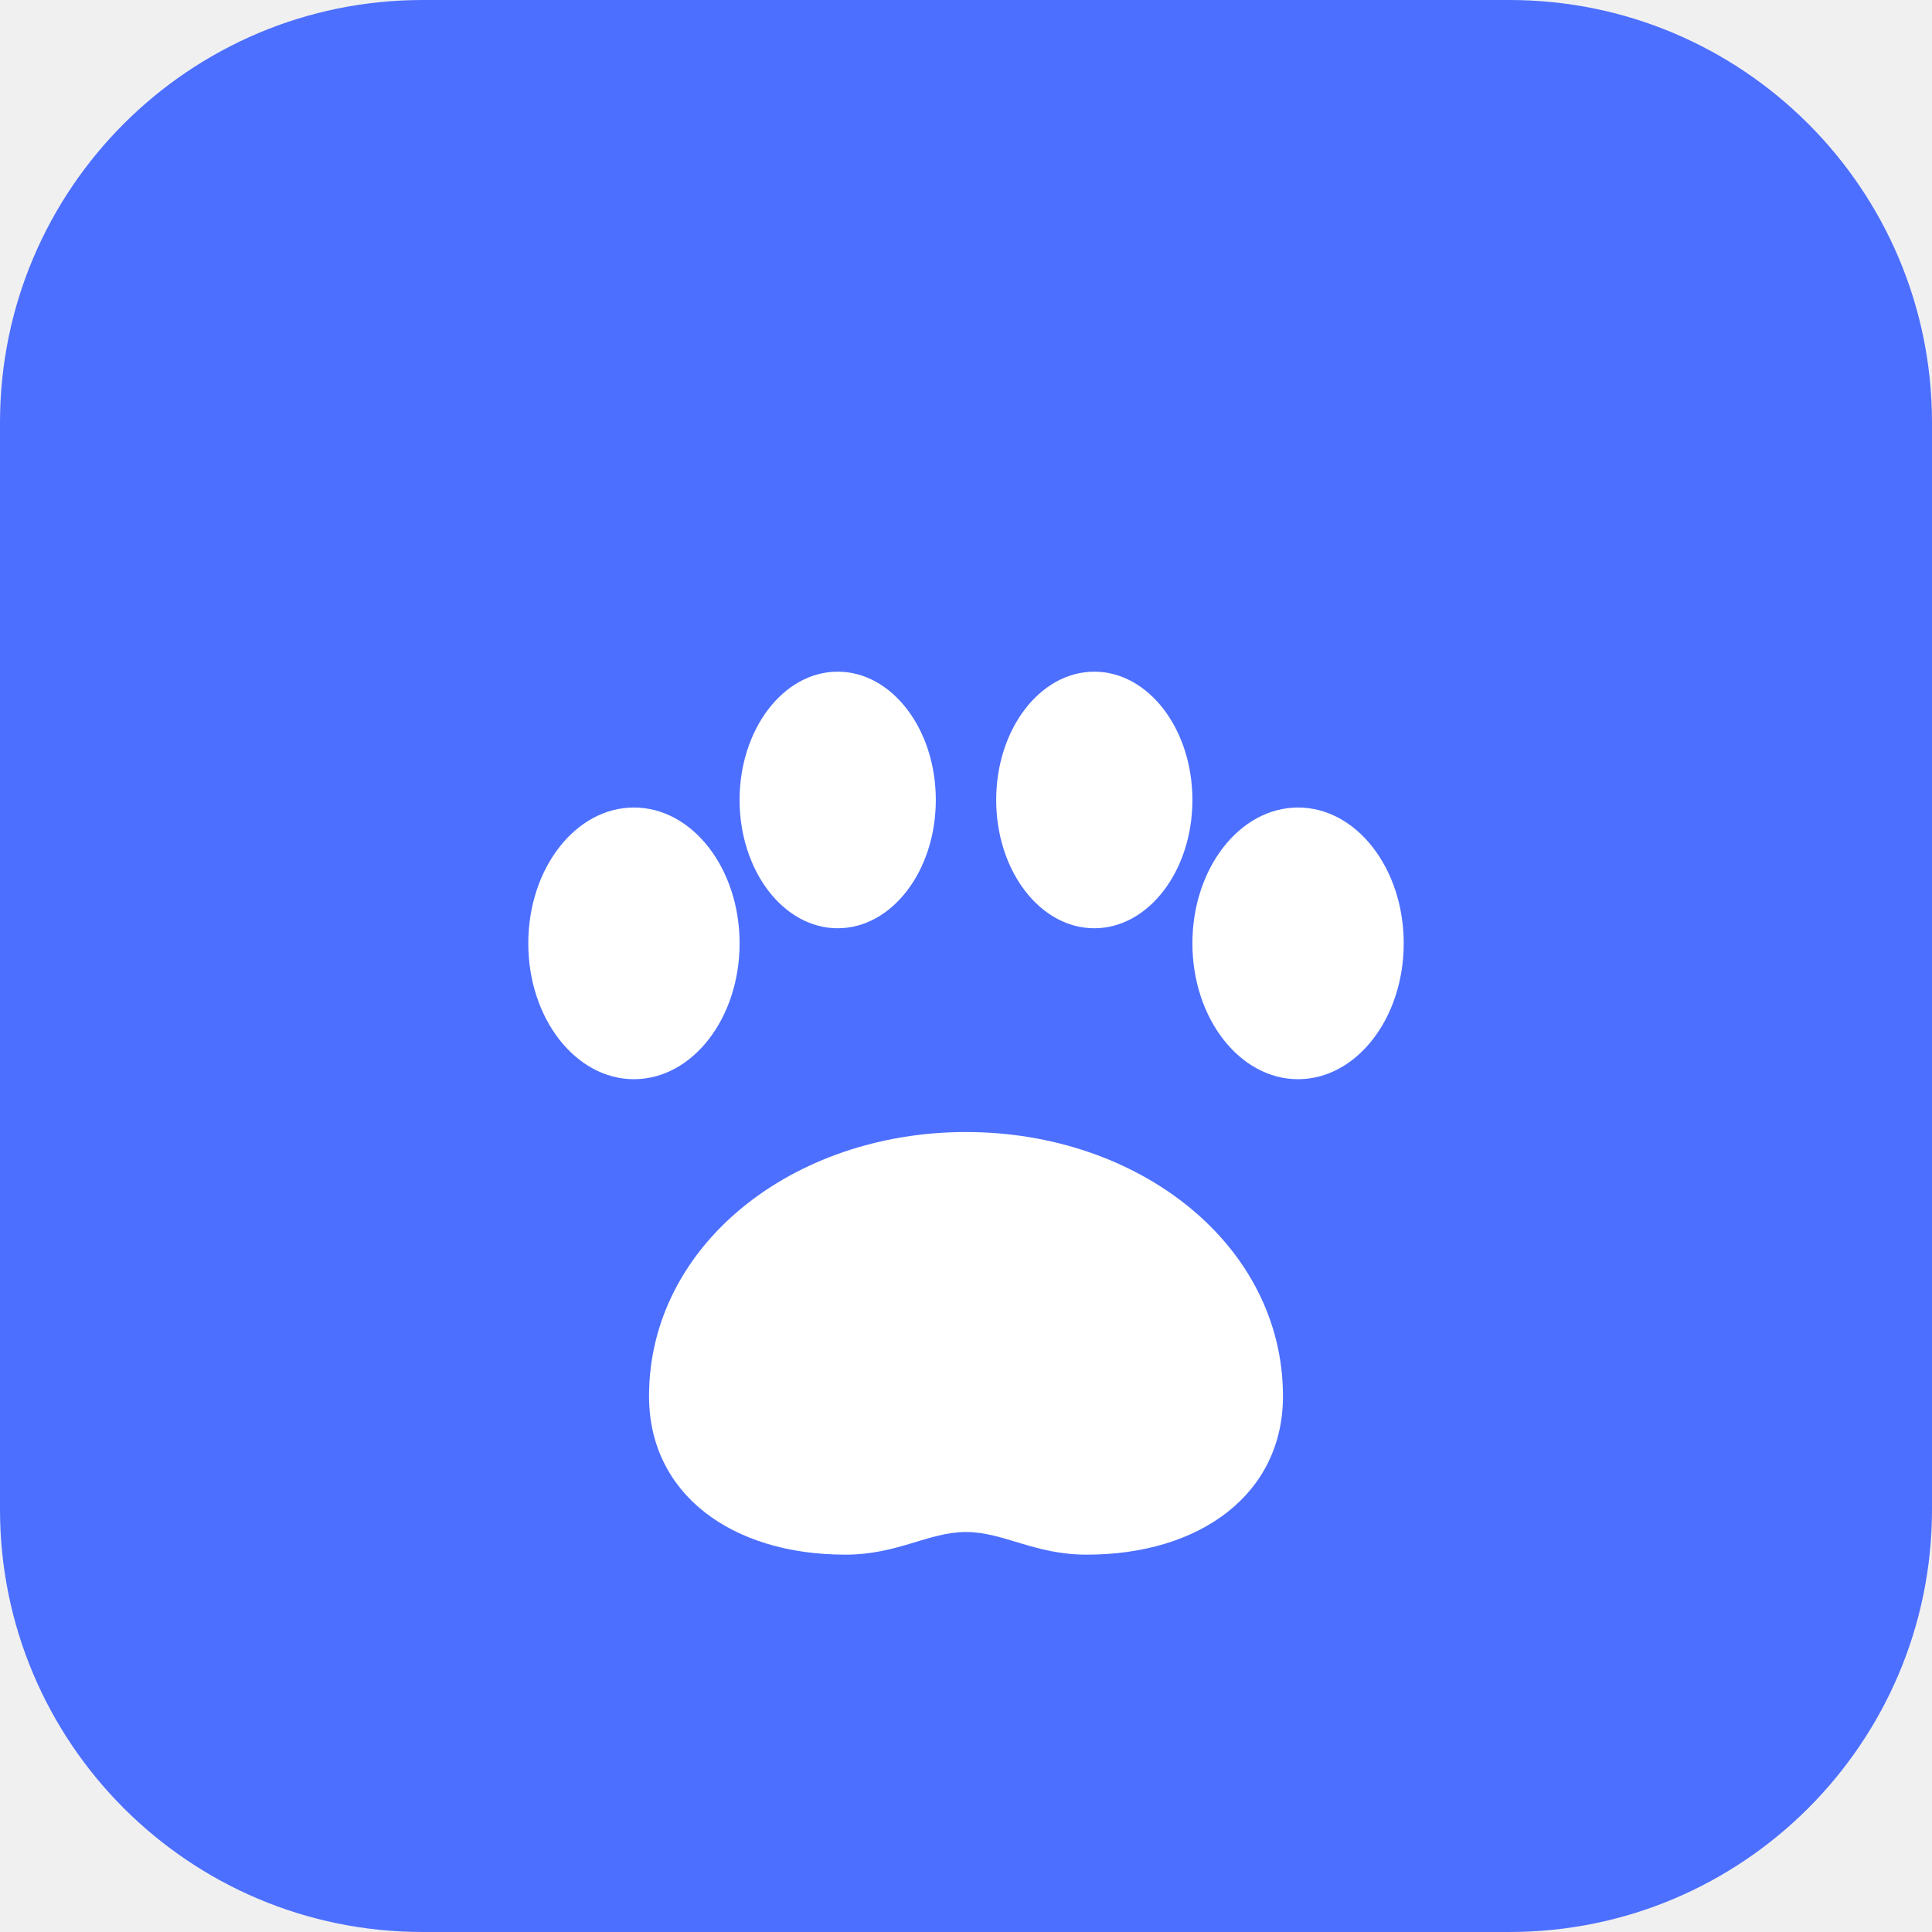
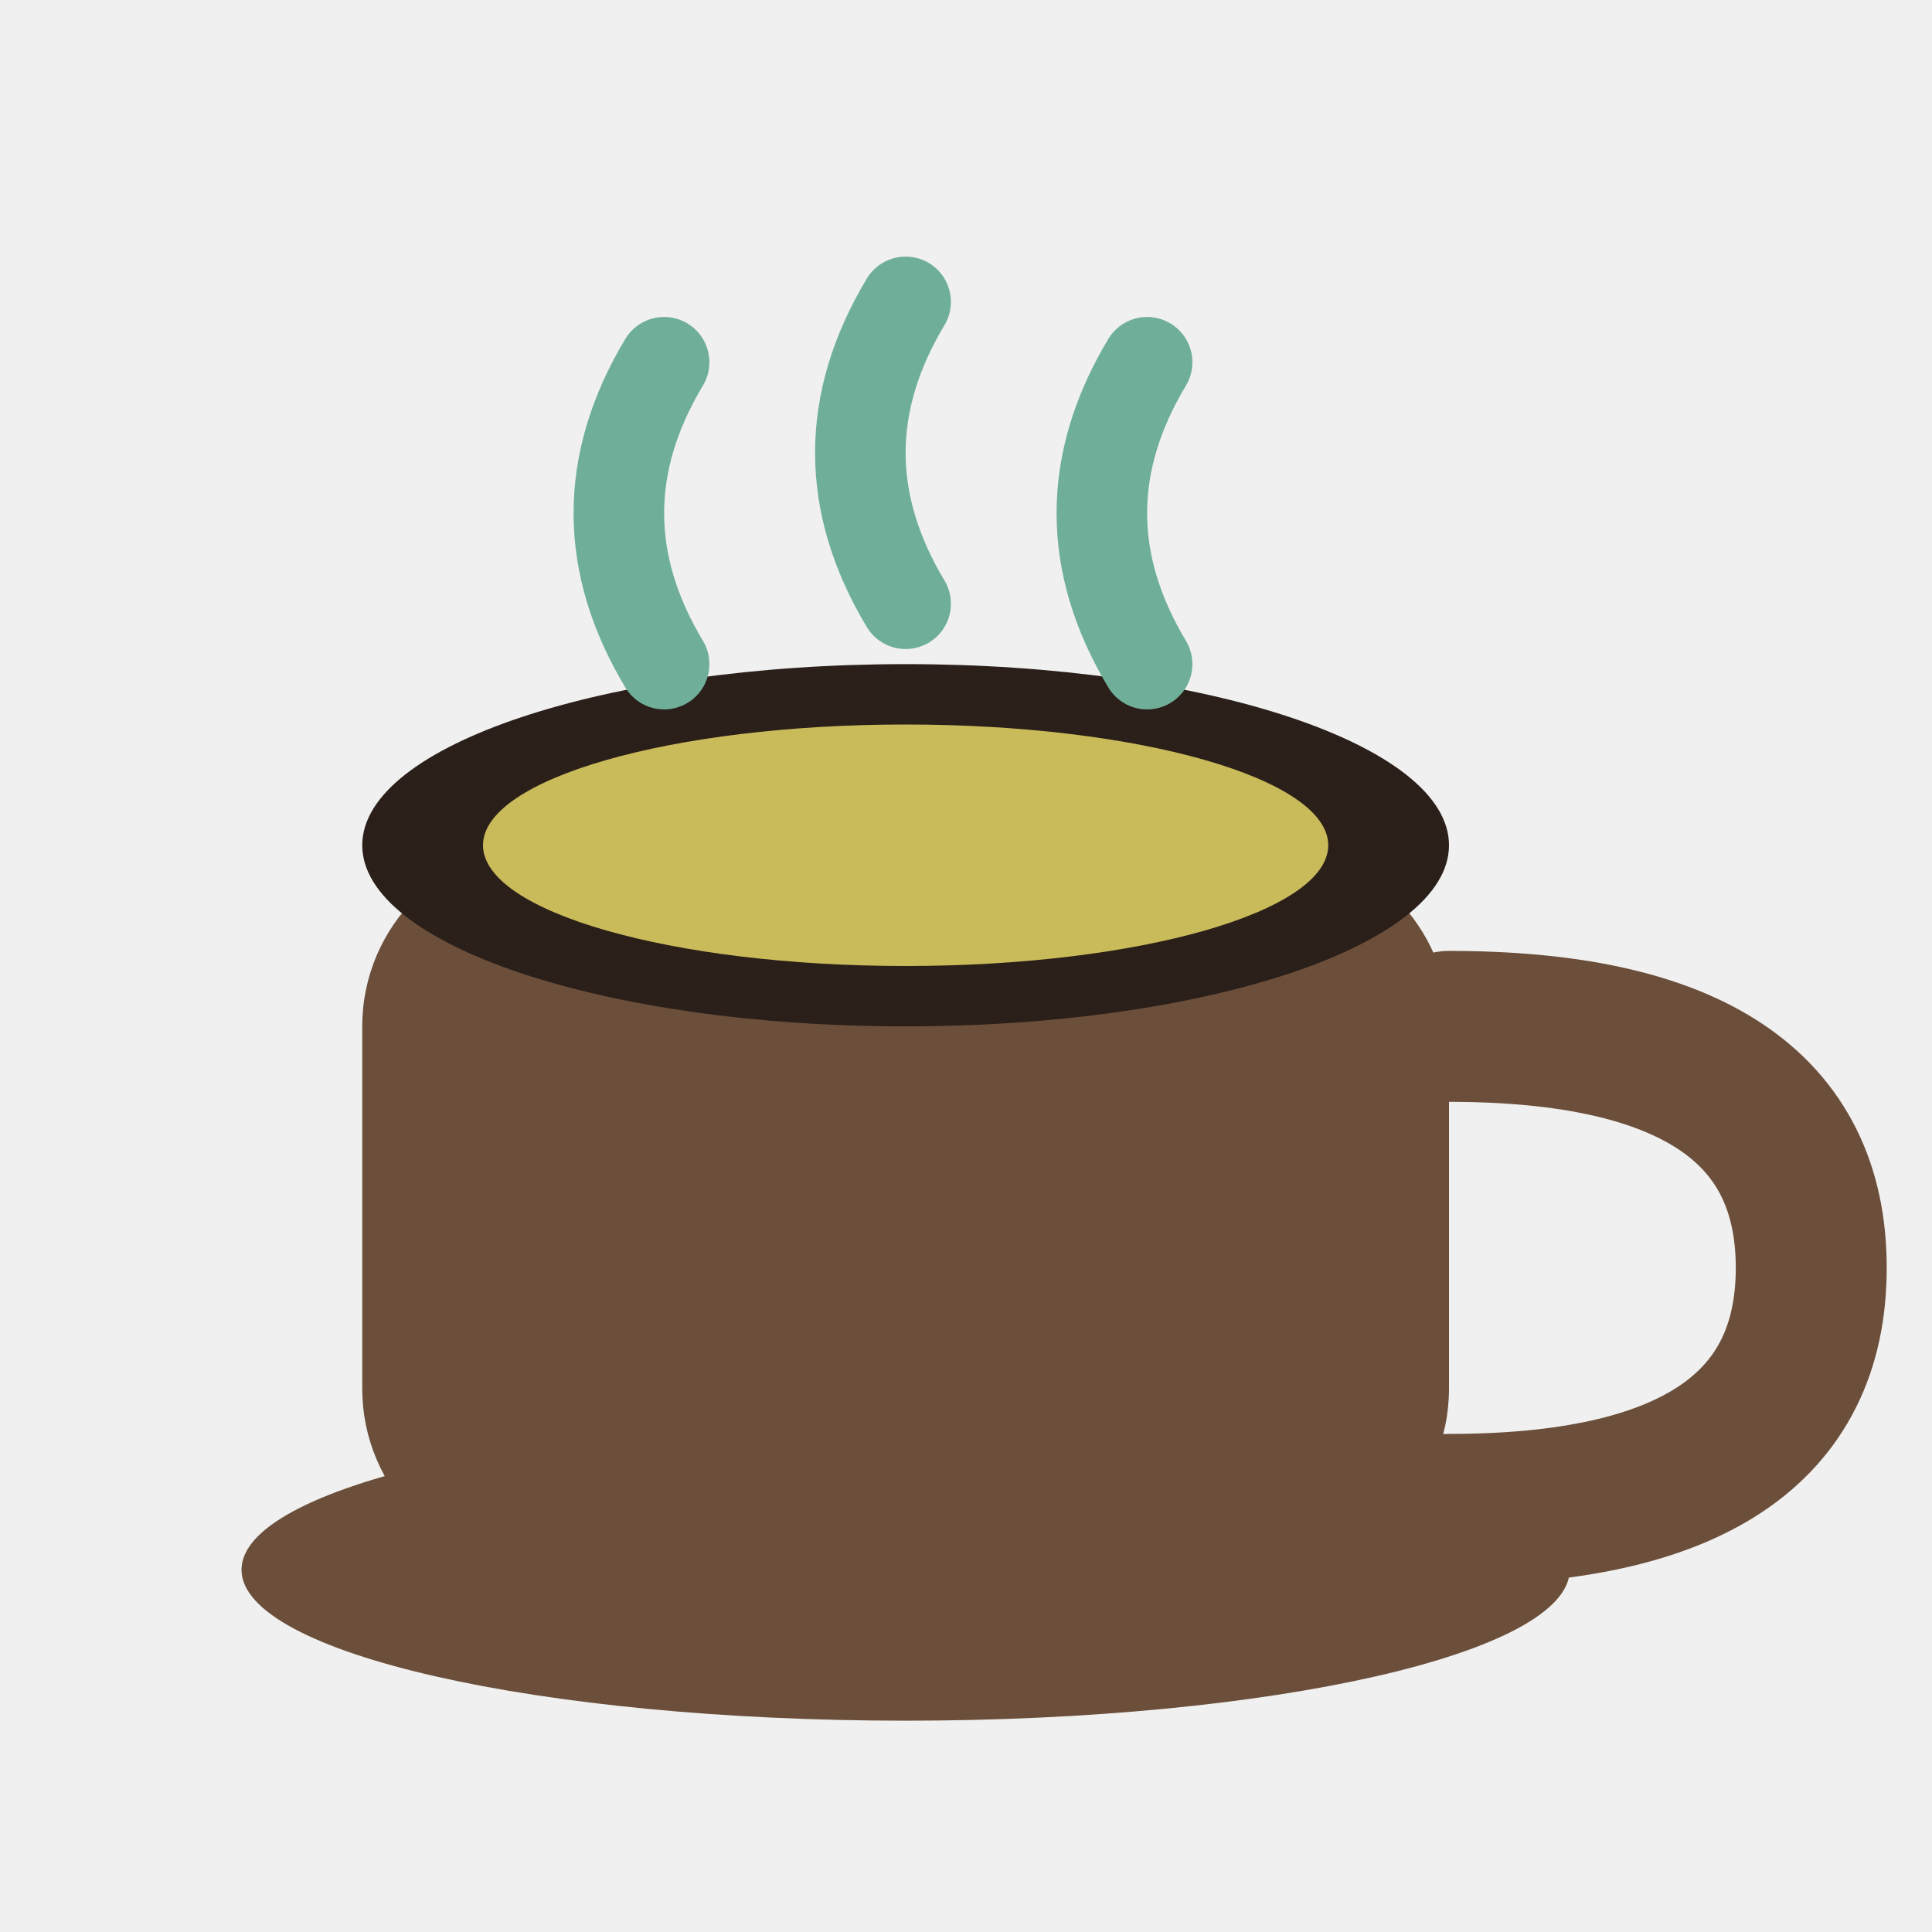
- <svg xmlns="http://www.w3.org/2000/svg" viewBox="0 0 512 512" width="512" height="512">
-   <rect width="512" height="512" rx="112" fill="#4C6FFF" />
-   <g fill="#FFFFFF">
-     <path d="M256 300c-46 0-84 30-84 70 0 26 22 42 52 42 14 0 22-6 32-6s18 6 32 6c30 0 52-16 52-42 0-40-38-70-84-70z" />
-     <ellipse cx="168" cy="250" rx="28" ry="36" />
-     <ellipse cx="222" cy="212" rx="26" ry="34" />
-     <ellipse cx="290" cy="212" rx="26" ry="34" />
-     <ellipse cx="344" cy="250" rx="28" ry="36" />
-   </g>
+ <svg xmlns="http://www.w3.org/2000/svg" viewBox="0 0 32 32" fill="none">
+   <rect x="6" y="14" width="18" height="12" rx="3" fill="#6B4F3B" />
+   <ellipse cx="15" cy="14" rx="9" ry="3" fill="#2B1F19" />
+   <ellipse cx="15" cy="14" rx="7" ry="2" fill="#C9BB5A" />
+   <path d="M24 17 Q30 17 30 21 Q30 25 24 25" stroke="#6B4F3B" stroke-width="2.5" stroke-linecap="round" fill="none" />
+   <ellipse cx="15" cy="26" rx="11" ry="2.5" fill="#6B4F3B" />
+   <path d="M11 11 Q9.5 8.5 11 6" stroke="#6FAF9A" stroke-width="1.5" stroke-linecap="round" fill="none" />
+   <path d="M15 10 Q13.5 7.5 15 5" stroke="#6FAF9A" stroke-width="1.5" stroke-linecap="round" fill="none" />
+   <path d="M19 11 Q17.5 8.5 19 6" stroke="#6FAF9A" stroke-width="1.5" stroke-linecap="round" fill="none" />
</svg>
